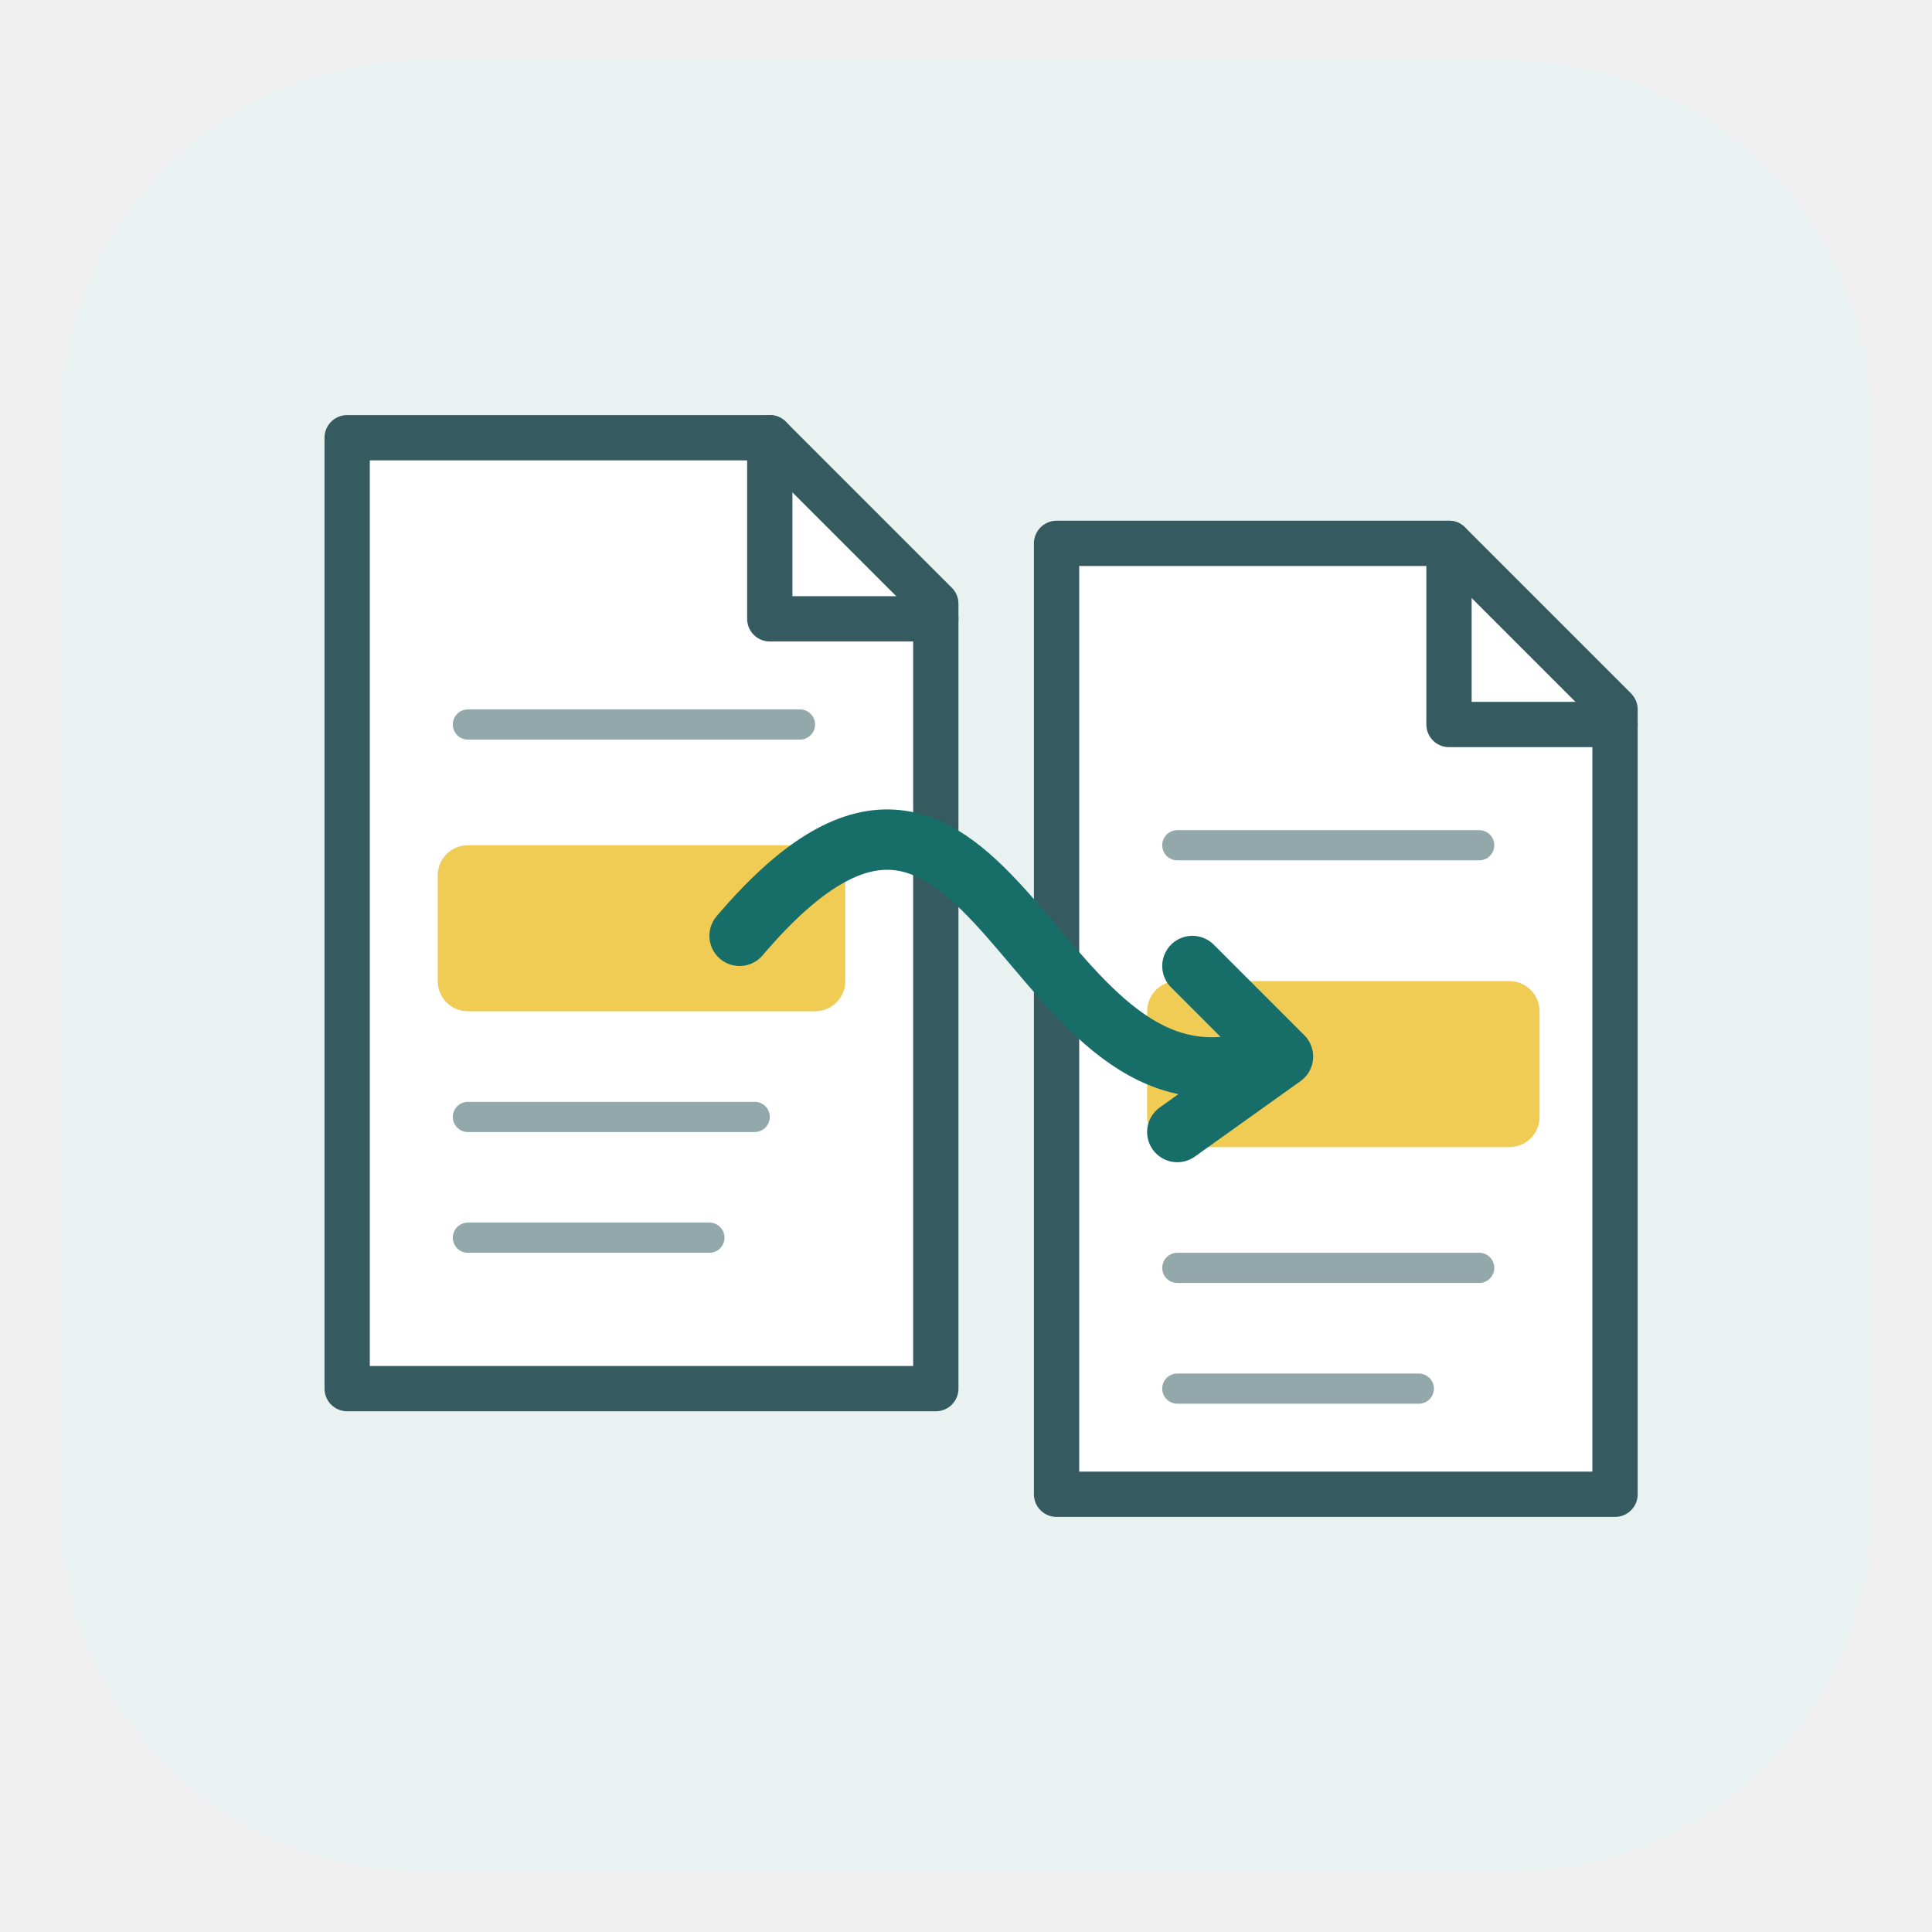
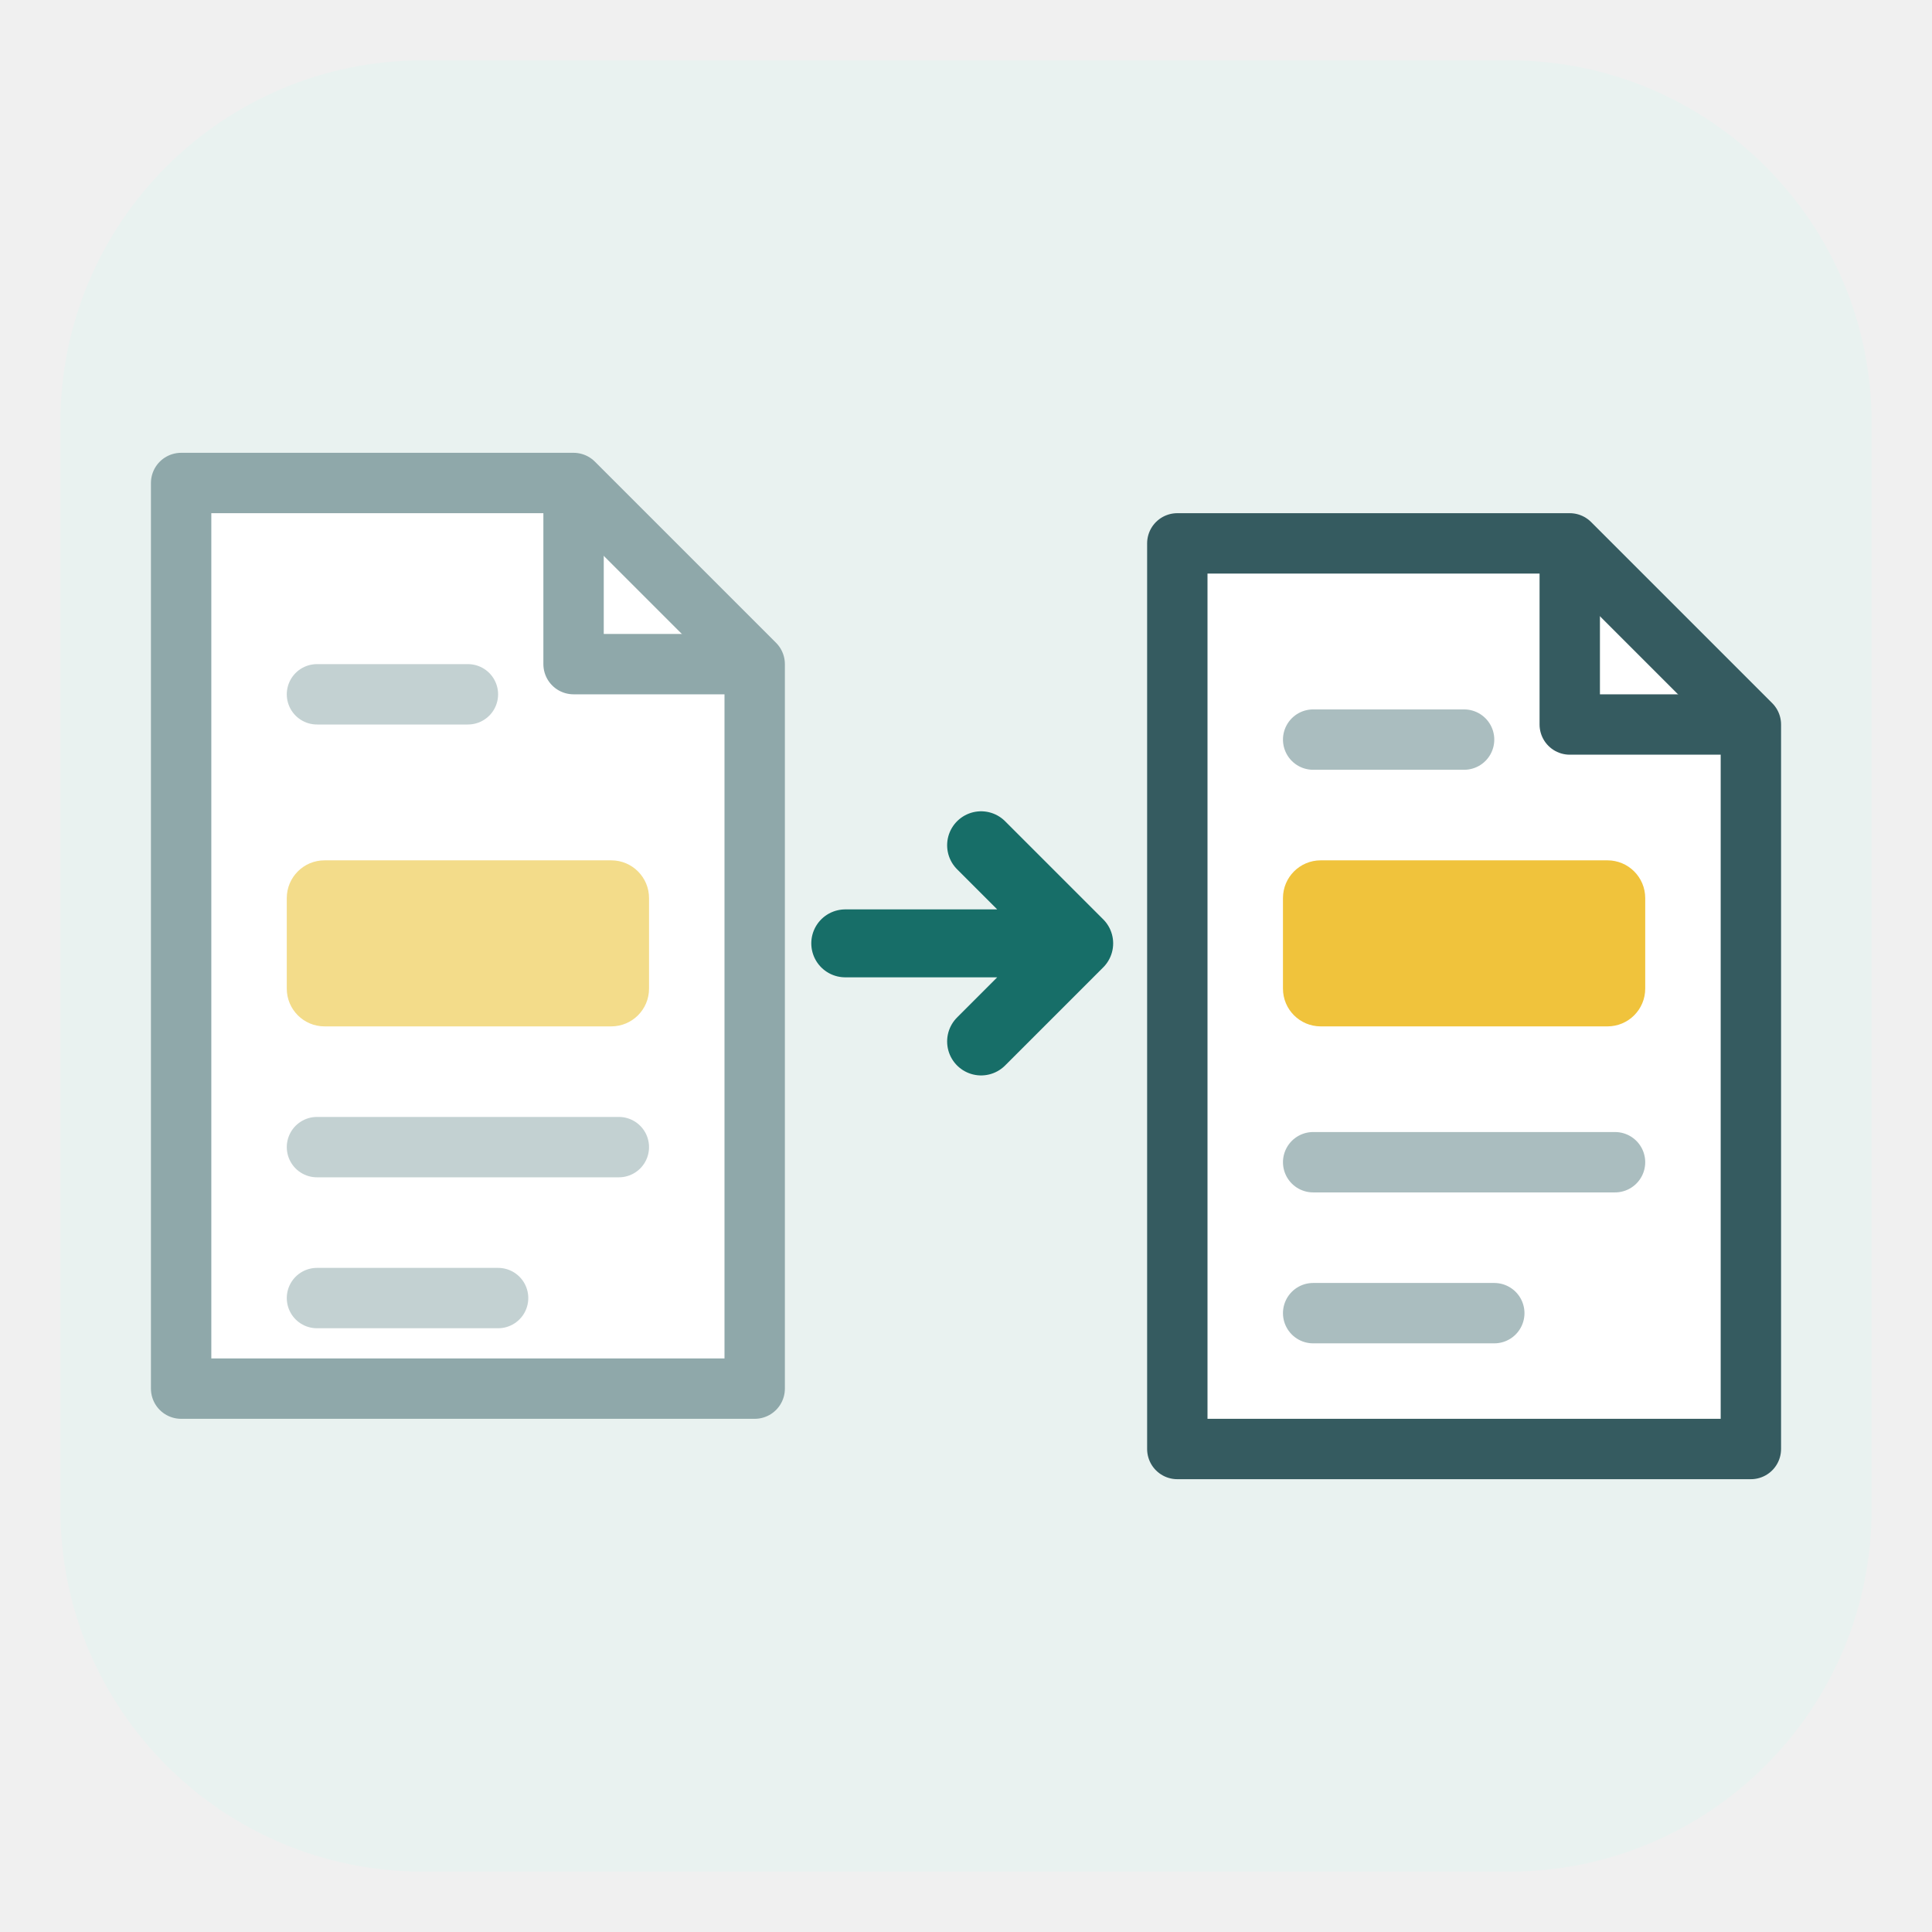
<svg xmlns="http://www.w3.org/2000/svg" width="128" height="128" viewBox="0 0 128 128" role="img" aria-label="MarginCarry: a highlighted passage carried between PDF revisions">
  <rect x="4" y="4" width="120" height="120" rx="24" fill="#e9f2f0" />
-   <g stroke="#355b60" stroke-width="3" stroke-linecap="round" stroke-linejoin="round">
-     <path d="M23 29h28l11 11v52H23z" fill="#fff" />
-     <path d="M51 29v12h11" fill="none" />
-     <path d="M70 36h26l11 11v52H70z" fill="#fff" />
-     <path d="M96 36v12h11" fill="none" />
-     <path d="M31 48h22M31 74h19M31 82h16M78 56h20M78 84h20M78 92h16" stroke="#92a8aa" stroke-width="2" />
+   <g stroke-width="4" stroke-linejoin="round">
+     <path d="M12 32h26l12 12v48H12z" fill="#fff" stroke="#8fa8aa" />
+     <path d="M38 32v12h12" fill="none" stroke="#8fa8aa" />
+     <path d="M78 36h26l12 12v48H78z" fill="#fff" stroke="#355b60" />
+     <path d="M104 36v12h12" fill="none" stroke="#355b60" />
  </g>
-   <rect x="29" y="56" width="27" height="11" rx="2" fill="#f0cc55" />
-   <rect x="76" y="65" width="26" height="11" rx="2" fill="#f0cc55" />
-   <path d="M49 62c17-20 19 14 35 8m-5-6 6 6-7 5" fill="none" stroke="#176e68" stroke-width="4" stroke-linecap="round" stroke-linejoin="round" />
+   <g fill="none" stroke-width="4" stroke-linecap="round">
+     <path d="M21 46h10M21 76h20M21 86h12" stroke="#c3d1d2" />
+     <path d="M87 49h10M87 77h20M87 87h12" stroke="#aabdbf" />
+   </g>
+   <rect x="19" y="57" width="24" height="11" rx="2.500" fill="#f3dc8a" />
+   <rect x="85" y="57" width="24" height="11" rx="2.500" fill="#f0c33c" />
+   <path d="M56 62.500h15.500m-6.500-6.500 6.500 6.500-6.500 6.500" fill="none" stroke="#176e68" stroke-width="4.500" stroke-linecap="round" stroke-linejoin="round" />
</svg>
